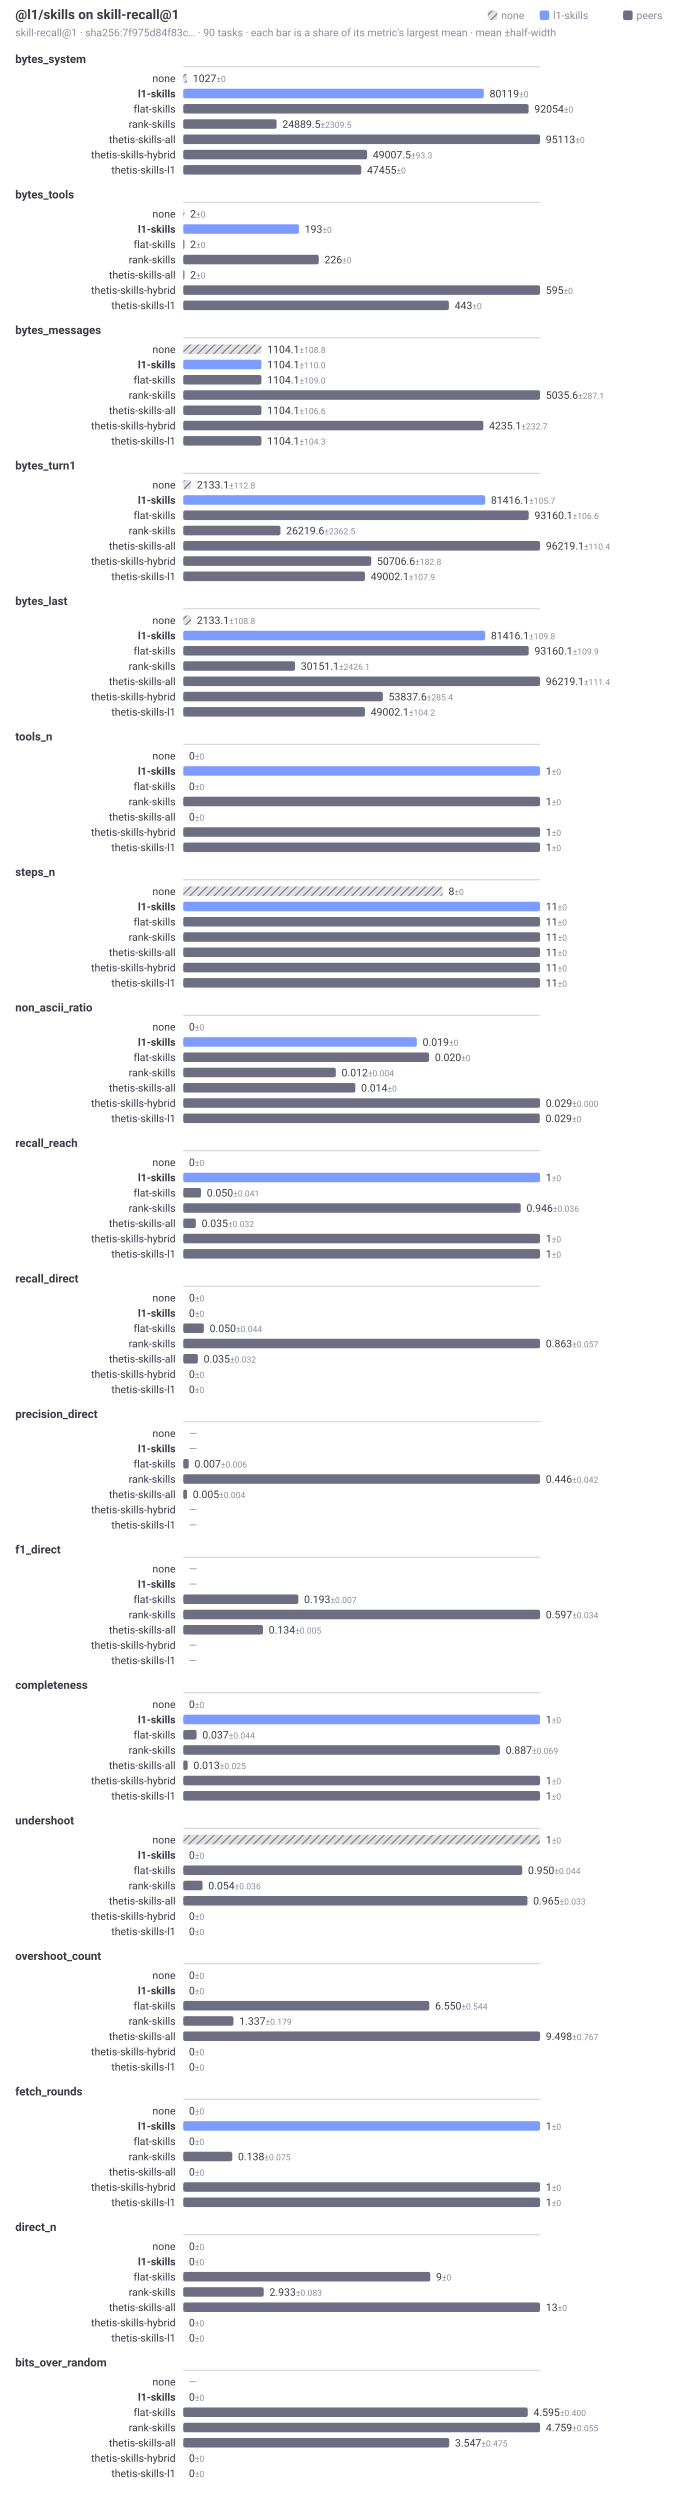
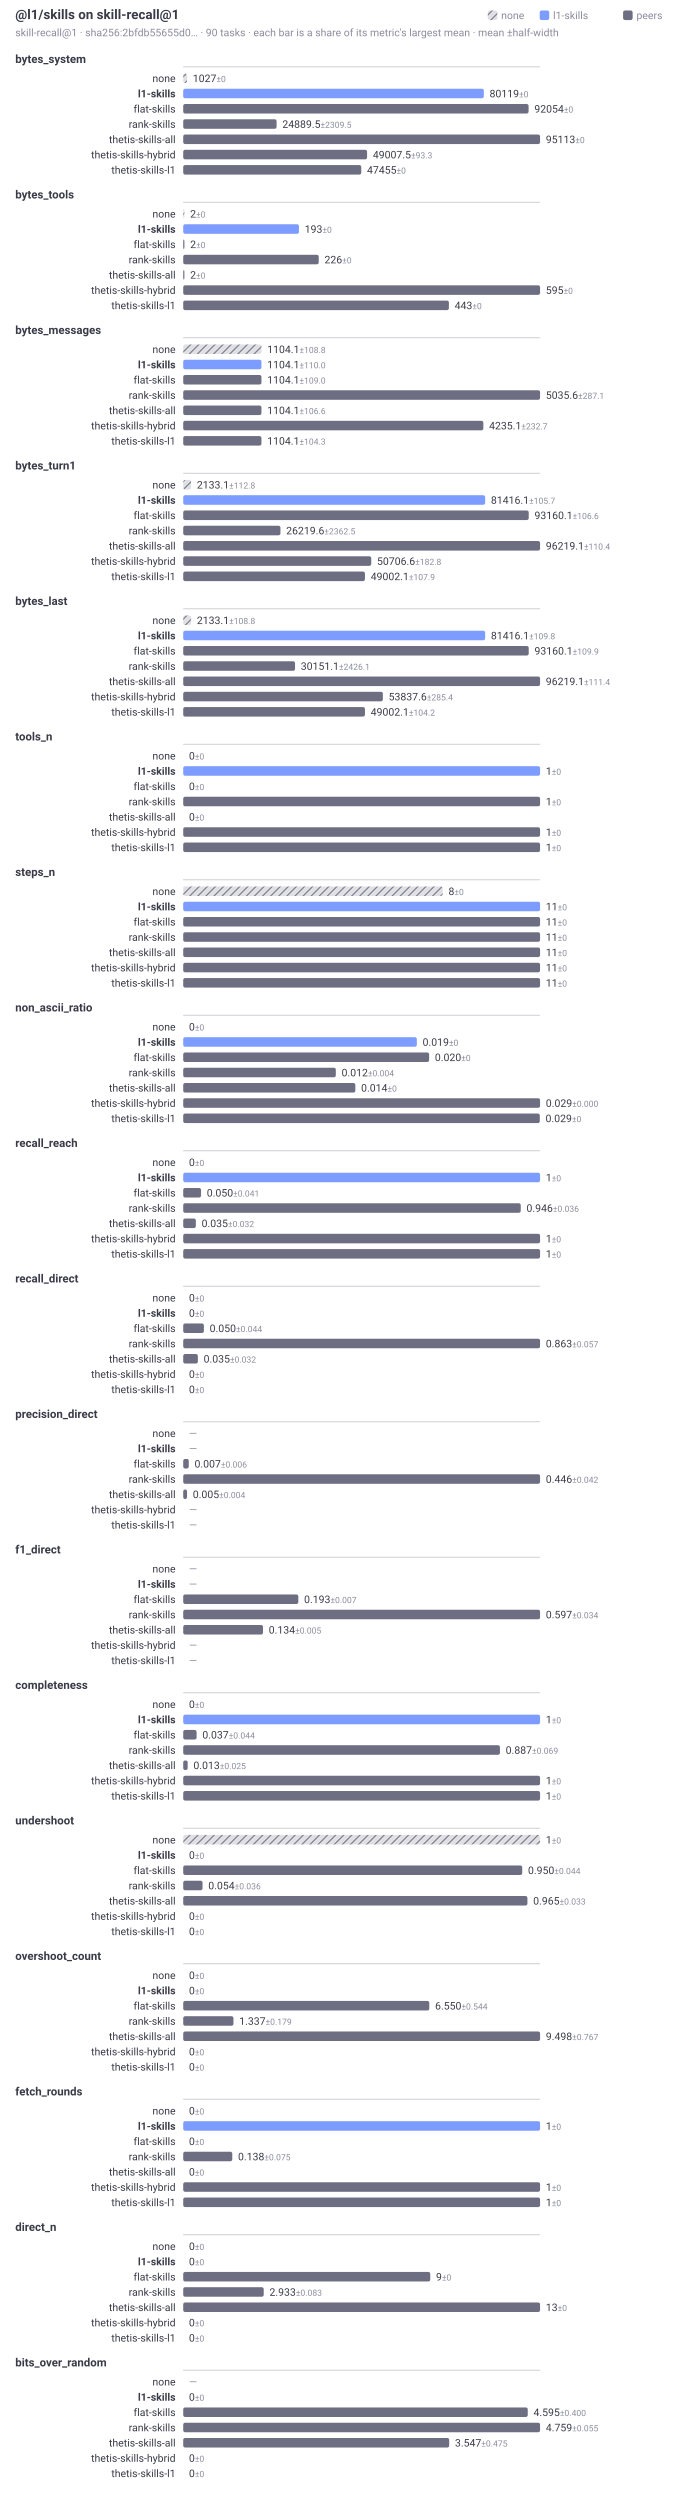
<svg xmlns="http://www.w3.org/2000/svg" width="720" height="2620" viewBox="0 0 720 2620" role="img" aria-labelledby="t d" font-family="system-ui, -apple-system, Segoe UI, Roboto, sans-serif">
  <style>.t{fill:#3a3a48}.f{fill:#8b8b9e}@media (prefers-color-scheme:dark){.t{fill:#d2d2dc}.f{fill:#9a9aae}}</style>
  <defs>
    <pattern id="hatch" width="6" height="6" patternUnits="userSpaceOnUse" patternTransform="rotate(45)">
      <rect width="6" height="6" fill="#6e6e82" fill-opacity="0.22" />
      <line x1="0" y1="0" x2="0" y2="6" stroke="#6e6e82" stroke-width="2" />
    </pattern>
  </defs>
  <text class="t" x="16" y="20" font-size="14" font-weight="600">@l1/skills on skill-recall@1</text>
-   <text class="f" x="16" y="38" font-size="11">skill-recall@1 · sha256:7f975d84f83c… · 90 tasks · each bar is a share of its metric's largest mean · mean ±half-width</text>
+   <text class="f" x="16" y="38" font-size="11">skill-recall@1 · sha256:2bfdb55655d0… · 90 tasks · each bar is a share of its metric's largest mean · mean ±half-width</text>
  <rect x="653" y="11" width="10" height="10" rx="2" fill="#6e6e82" />
  <text class="f" x="667" y="20" font-size="11">peers</text>
  <rect x="565.6" y="11" width="10" height="10" rx="2" fill="#7c9cff" />
  <text class="f" x="579.6" y="20" font-size="11">l1-skills</text>
  <rect x="511.2" y="11" width="10" height="10" rx="2" fill="url(#hatch)" />
  <text class="f" x="525.2" y="20" font-size="11">none</text>
  <text class="t" x="16" y="66" font-size="12" font-weight="600">bytes_system</text>
  <line x1="192" y1="70" x2="566" y2="70" stroke="#6e6e82" stroke-opacity="0.35" stroke-width="1" />
  <text class="t" x="184" y="86" font-size="11" text-anchor="end">none</text>
  <rect x="192" y="77" width="4.04" height="10" rx="2" fill="url(#hatch)" />
  <text class="t" x="202.04" y="86" font-size="11">1027<tspan class="f" font-size="9"> ±0</tspan>
  </text>
  <text class="t" x="184" y="102" font-size="11" text-anchor="end" font-weight="600">l1-skills</text>
  <rect x="192" y="93" width="315.04" height="10" rx="2" fill="#7c9cff" />
  <text class="t" x="513.04" y="102" font-size="11">80119<tspan class="f" font-size="9"> ±0</tspan>
  </text>
  <text class="t" x="184" y="118" font-size="11" text-anchor="end">flat-skills</text>
  <rect x="192" y="109" width="361.97" height="10" rx="2" fill="#6e6e82" />
  <text class="t" x="559.97" y="118" font-size="11">92054<tspan class="f" font-size="9"> ±0</tspan>
  </text>
  <text class="t" x="184" y="134" font-size="11" text-anchor="end">rank-skills</text>
  <rect x="192" y="125" width="97.87" height="10" rx="2" fill="#6e6e82" />
  <text class="t" x="295.87" y="134" font-size="11">24889.5<tspan class="f" font-size="9"> ±2309.5</tspan>
  </text>
  <text class="t" x="184" y="150" font-size="11" text-anchor="end">thetis-skills-all</text>
  <rect x="192" y="141" width="374" height="10" rx="2" fill="#6e6e82" />
  <text class="t" x="572" y="150" font-size="11">95113<tspan class="f" font-size="9"> ±0</tspan>
  </text>
  <text class="t" x="184" y="166" font-size="11" text-anchor="end">thetis-skills-hybrid</text>
  <rect x="192" y="157" width="192.71" height="10" rx="2" fill="#6e6e82" />
  <text class="t" x="390.71" y="166" font-size="11">49007.5<tspan class="f" font-size="9"> ±93.3</tspan>
  </text>
  <text class="t" x="184" y="182" font-size="11" text-anchor="end">thetis-skills-l1</text>
  <rect x="192" y="173" width="186.6" height="10" rx="2" fill="#6e6e82" />
  <text class="t" x="384.6" y="182" font-size="11">47455<tspan class="f" font-size="9"> ±0</tspan>
  </text>
  <text class="t" x="16" y="208" font-size="12" font-weight="600">bytes_tools</text>
  <line x1="192" y1="212" x2="566" y2="212" stroke="#6e6e82" stroke-opacity="0.35" stroke-width="1" />
  <text class="t" x="184" y="228" font-size="11" text-anchor="end">none</text>
  <rect x="192" y="219" width="1.26" height="10" rx="2" fill="url(#hatch)" />
  <text class="t" x="199.26" y="228" font-size="11">2<tspan class="f" font-size="9"> ±0</tspan>
  </text>
  <text class="t" x="184" y="244" font-size="11" text-anchor="end" font-weight="600">l1-skills</text>
  <rect x="192" y="235" width="121.31" height="10" rx="2" fill="#7c9cff" />
  <text class="t" x="319.31" y="244" font-size="11">193<tspan class="f" font-size="9"> ±0</tspan>
  </text>
  <text class="t" x="184" y="260" font-size="11" text-anchor="end">flat-skills</text>
  <rect x="192" y="251" width="1.26" height="10" rx="2" fill="#6e6e82" />
  <text class="t" x="199.26" y="260" font-size="11">2<tspan class="f" font-size="9"> ±0</tspan>
  </text>
  <text class="t" x="184" y="276" font-size="11" text-anchor="end">rank-skills</text>
  <rect x="192" y="267" width="142.06" height="10" rx="2" fill="#6e6e82" />
  <text class="t" x="340.06" y="276" font-size="11">226<tspan class="f" font-size="9"> ±0</tspan>
  </text>
  <text class="t" x="184" y="292" font-size="11" text-anchor="end">thetis-skills-all</text>
  <rect x="192" y="283" width="1.26" height="10" rx="2" fill="#6e6e82" />
  <text class="t" x="199.26" y="292" font-size="11">2<tspan class="f" font-size="9"> ±0</tspan>
  </text>
  <text class="t" x="184" y="308" font-size="11" text-anchor="end">thetis-skills-hybrid</text>
  <rect x="192" y="299" width="374" height="10" rx="2" fill="#6e6e82" />
  <text class="t" x="572" y="308" font-size="11">595<tspan class="f" font-size="9"> ±0</tspan>
  </text>
  <text class="t" x="184" y="324" font-size="11" text-anchor="end">thetis-skills-l1</text>
  <rect x="192" y="315" width="278.46" height="10" rx="2" fill="#6e6e82" />
  <text class="t" x="476.46" y="324" font-size="11">443<tspan class="f" font-size="9"> ±0</tspan>
  </text>
  <text class="t" x="16" y="350" font-size="12" font-weight="600">bytes_messages</text>
  <line x1="192" y1="354" x2="566" y2="354" stroke="#6e6e82" stroke-opacity="0.35" stroke-width="1" />
  <text class="t" x="184" y="370" font-size="11" text-anchor="end">none</text>
  <rect x="192" y="361" width="82" height="10" rx="2" fill="url(#hatch)" />
  <text class="t" x="280" y="370" font-size="11">1104.1<tspan class="f" font-size="9"> ±108.8</tspan>
  </text>
  <text class="t" x="184" y="386" font-size="11" text-anchor="end" font-weight="600">l1-skills</text>
  <rect x="192" y="377" width="82" height="10" rx="2" fill="#7c9cff" />
  <text class="t" x="280" y="386" font-size="11">1104.1<tspan class="f" font-size="9"> ±110.0</tspan>
  </text>
  <text class="t" x="184" y="402" font-size="11" text-anchor="end">flat-skills</text>
  <rect x="192" y="393" width="82" height="10" rx="2" fill="#6e6e82" />
  <text class="t" x="280" y="402" font-size="11">1104.1<tspan class="f" font-size="9"> ±109.0</tspan>
  </text>
  <text class="t" x="184" y="418" font-size="11" text-anchor="end">rank-skills</text>
  <rect x="192" y="409" width="374" height="10" rx="2" fill="#6e6e82" />
  <text class="t" x="572" y="418" font-size="11">5035.6<tspan class="f" font-size="9"> ±287.1</tspan>
  </text>
  <text class="t" x="184" y="434" font-size="11" text-anchor="end">thetis-skills-all</text>
  <rect x="192" y="425" width="82" height="10" rx="2" fill="#6e6e82" />
  <text class="t" x="280" y="434" font-size="11">1104.1<tspan class="f" font-size="9"> ±106.6</tspan>
  </text>
  <text class="t" x="184" y="450" font-size="11" text-anchor="end">thetis-skills-hybrid</text>
  <rect x="192" y="441" width="314.55" height="10" rx="2" fill="#6e6e82" />
  <text class="t" x="512.55" y="450" font-size="11">4235.1<tspan class="f" font-size="9"> ±232.7</tspan>
  </text>
  <text class="t" x="184" y="466" font-size="11" text-anchor="end">thetis-skills-l1</text>
  <rect x="192" y="457" width="82" height="10" rx="2" fill="#6e6e82" />
  <text class="t" x="280" y="466" font-size="11">1104.1<tspan class="f" font-size="9"> ±104.3</tspan>
  </text>
  <text class="t" x="16" y="492" font-size="12" font-weight="600">bytes_turn1</text>
  <line x1="192" y1="496" x2="566" y2="496" stroke="#6e6e82" stroke-opacity="0.35" stroke-width="1" />
  <text class="t" x="184" y="512" font-size="11" text-anchor="end">none</text>
  <rect x="192" y="503" width="8.29" height="10" rx="2" fill="url(#hatch)" />
  <text class="t" x="206.29" y="512" font-size="11">2133.1<tspan class="f" font-size="9"> ±112.8</tspan>
  </text>
  <text class="t" x="184" y="528" font-size="11" text-anchor="end" font-weight="600">l1-skills</text>
  <rect x="192" y="519" width="316.46" height="10" rx="2" fill="#7c9cff" />
  <text class="t" x="514.46" y="528" font-size="11">81416.1<tspan class="f" font-size="9"> ±105.7</tspan>
  </text>
  <text class="t" x="184" y="544" font-size="11" text-anchor="end">flat-skills</text>
  <rect x="192" y="535" width="362.11" height="10" rx="2" fill="#6e6e82" />
  <text class="t" x="560.11" y="544" font-size="11">93160.1<tspan class="f" font-size="9"> ±106.6</tspan>
  </text>
  <text class="t" x="184" y="560" font-size="11" text-anchor="end">rank-skills</text>
  <rect x="192" y="551" width="101.91" height="10" rx="2" fill="#6e6e82" />
  <text class="t" x="299.91" y="560" font-size="11">26219.6<tspan class="f" font-size="9"> ±2362.5</tspan>
  </text>
  <text class="t" x="184" y="576" font-size="11" text-anchor="end">thetis-skills-all</text>
  <rect x="192" y="567" width="374" height="10" rx="2" fill="#6e6e82" />
  <text class="t" x="572" y="576" font-size="11">96219.1<tspan class="f" font-size="9"> ±110.4</tspan>
  </text>
  <text class="t" x="184" y="592" font-size="11" text-anchor="end">thetis-skills-hybrid</text>
  <rect x="192" y="583" width="197.09" height="10" rx="2" fill="#6e6e82" />
  <text class="t" x="395.09" y="592" font-size="11">50706.6<tspan class="f" font-size="9"> ±182.8</tspan>
  </text>
  <text class="t" x="184" y="608" font-size="11" text-anchor="end">thetis-skills-l1</text>
  <rect x="192" y="599" width="190.47" height="10" rx="2" fill="#6e6e82" />
  <text class="t" x="388.47" y="608" font-size="11">49002.1<tspan class="f" font-size="9"> ±107.9</tspan>
  </text>
  <text class="t" x="16" y="634" font-size="12" font-weight="600">bytes_last</text>
  <line x1="192" y1="638" x2="566" y2="638" stroke="#6e6e82" stroke-opacity="0.35" stroke-width="1" />
  <text class="t" x="184" y="654" font-size="11" text-anchor="end">none</text>
  <rect x="192" y="645" width="8.29" height="10" rx="2" fill="url(#hatch)" />
  <text class="t" x="206.29" y="654" font-size="11">2133.1<tspan class="f" font-size="9"> ±108.8</tspan>
  </text>
  <text class="t" x="184" y="670" font-size="11" text-anchor="end" font-weight="600">l1-skills</text>
  <rect x="192" y="661" width="316.46" height="10" rx="2" fill="#7c9cff" />
  <text class="t" x="514.46" y="670" font-size="11">81416.1<tspan class="f" font-size="9"> ±109.8</tspan>
  </text>
  <text class="t" x="184" y="686" font-size="11" text-anchor="end">flat-skills</text>
  <rect x="192" y="677" width="362.11" height="10" rx="2" fill="#6e6e82" />
  <text class="t" x="560.11" y="686" font-size="11">93160.1<tspan class="f" font-size="9"> ±109.9</tspan>
  </text>
  <text class="t" x="184" y="702" font-size="11" text-anchor="end">rank-skills</text>
  <rect x="192" y="693" width="117.2" height="10" rx="2" fill="#6e6e82" />
  <text class="t" x="315.2" y="702" font-size="11">30151.1<tspan class="f" font-size="9"> ±2426.1</tspan>
  </text>
  <text class="t" x="184" y="718" font-size="11" text-anchor="end">thetis-skills-all</text>
  <rect x="192" y="709" width="374" height="10" rx="2" fill="#6e6e82" />
  <text class="t" x="572" y="718" font-size="11">96219.1<tspan class="f" font-size="9"> ±111.4</tspan>
  </text>
  <text class="t" x="184" y="734" font-size="11" text-anchor="end">thetis-skills-hybrid</text>
  <rect x="192" y="725" width="209.26" height="10" rx="2" fill="#6e6e82" />
  <text class="t" x="407.26" y="734" font-size="11">53837.6<tspan class="f" font-size="9"> ±285.4</tspan>
  </text>
  <text class="t" x="184" y="750" font-size="11" text-anchor="end">thetis-skills-l1</text>
  <rect x="192" y="741" width="190.47" height="10" rx="2" fill="#6e6e82" />
  <text class="t" x="388.47" y="750" font-size="11">49002.1<tspan class="f" font-size="9"> ±104.2</tspan>
  </text>
  <text class="t" x="16" y="776" font-size="12" font-weight="600">tools_n</text>
  <line x1="192" y1="780" x2="566" y2="780" stroke="#6e6e82" stroke-opacity="0.35" stroke-width="1" />
  <text class="t" x="184" y="796" font-size="11" text-anchor="end">none</text>
  <rect x="192" y="787" width="0" height="10" rx="2" fill="url(#hatch)" />
  <text class="t" x="198" y="796" font-size="11">0<tspan class="f" font-size="9"> ±0</tspan>
  </text>
  <text class="t" x="184" y="812" font-size="11" text-anchor="end" font-weight="600">l1-skills</text>
  <rect x="192" y="803" width="374" height="10" rx="2" fill="#7c9cff" />
  <text class="t" x="572" y="812" font-size="11">1<tspan class="f" font-size="9"> ±0</tspan>
  </text>
  <text class="t" x="184" y="828" font-size="11" text-anchor="end">flat-skills</text>
  <rect x="192" y="819" width="0" height="10" rx="2" fill="#6e6e82" />
  <text class="t" x="198" y="828" font-size="11">0<tspan class="f" font-size="9"> ±0</tspan>
  </text>
  <text class="t" x="184" y="844" font-size="11" text-anchor="end">rank-skills</text>
  <rect x="192" y="835" width="374" height="10" rx="2" fill="#6e6e82" />
  <text class="t" x="572" y="844" font-size="11">1<tspan class="f" font-size="9"> ±0</tspan>
  </text>
  <text class="t" x="184" y="860" font-size="11" text-anchor="end">thetis-skills-all</text>
  <rect x="192" y="851" width="0" height="10" rx="2" fill="#6e6e82" />
  <text class="t" x="198" y="860" font-size="11">0<tspan class="f" font-size="9"> ±0</tspan>
  </text>
  <text class="t" x="184" y="876" font-size="11" text-anchor="end">thetis-skills-hybrid</text>
  <rect x="192" y="867" width="374" height="10" rx="2" fill="#6e6e82" />
  <text class="t" x="572" y="876" font-size="11">1<tspan class="f" font-size="9"> ±0</tspan>
  </text>
  <text class="t" x="184" y="892" font-size="11" text-anchor="end">thetis-skills-l1</text>
  <rect x="192" y="883" width="374" height="10" rx="2" fill="#6e6e82" />
  <text class="t" x="572" y="892" font-size="11">1<tspan class="f" font-size="9"> ±0</tspan>
  </text>
  <text class="t" x="16" y="918" font-size="12" font-weight="600">steps_n</text>
  <line x1="192" y1="922" x2="566" y2="922" stroke="#6e6e82" stroke-opacity="0.35" stroke-width="1" />
  <text class="t" x="184" y="938" font-size="11" text-anchor="end">none</text>
  <rect x="192" y="929" width="272" height="10" rx="2" fill="url(#hatch)" />
  <text class="t" x="470" y="938" font-size="11">8<tspan class="f" font-size="9"> ±0</tspan>
  </text>
  <text class="t" x="184" y="954" font-size="11" text-anchor="end" font-weight="600">l1-skills</text>
  <rect x="192" y="945" width="374" height="10" rx="2" fill="#7c9cff" />
  <text class="t" x="572" y="954" font-size="11">11<tspan class="f" font-size="9"> ±0</tspan>
  </text>
  <text class="t" x="184" y="970" font-size="11" text-anchor="end">flat-skills</text>
  <rect x="192" y="961" width="374" height="10" rx="2" fill="#6e6e82" />
  <text class="t" x="572" y="970" font-size="11">11<tspan class="f" font-size="9"> ±0</tspan>
  </text>
  <text class="t" x="184" y="986" font-size="11" text-anchor="end">rank-skills</text>
  <rect x="192" y="977" width="374" height="10" rx="2" fill="#6e6e82" />
  <text class="t" x="572" y="986" font-size="11">11<tspan class="f" font-size="9"> ±0</tspan>
  </text>
  <text class="t" x="184" y="1002" font-size="11" text-anchor="end">thetis-skills-all</text>
  <rect x="192" y="993" width="374" height="10" rx="2" fill="#6e6e82" />
  <text class="t" x="572" y="1002" font-size="11">11<tspan class="f" font-size="9"> ±0</tspan>
  </text>
  <text class="t" x="184" y="1018" font-size="11" text-anchor="end">thetis-skills-hybrid</text>
  <rect x="192" y="1009" width="374" height="10" rx="2" fill="#6e6e82" />
  <text class="t" x="572" y="1018" font-size="11">11<tspan class="f" font-size="9"> ±0</tspan>
  </text>
  <text class="t" x="184" y="1034" font-size="11" text-anchor="end">thetis-skills-l1</text>
  <rect x="192" y="1025" width="374" height="10" rx="2" fill="#6e6e82" />
  <text class="t" x="572" y="1034" font-size="11">11<tspan class="f" font-size="9"> ±0</tspan>
  </text>
  <text class="t" x="16" y="1060" font-size="12" font-weight="600">non_ascii_ratio</text>
  <line x1="192" y1="1064" x2="566" y2="1064" stroke="#6e6e82" stroke-opacity="0.35" stroke-width="1" />
  <text class="t" x="184" y="1080" font-size="11" text-anchor="end">none</text>
  <rect x="192" y="1071" width="0" height="10" rx="2" fill="url(#hatch)" />
  <text class="t" x="198" y="1080" font-size="11">0<tspan class="f" font-size="9"> ±0</tspan>
  </text>
  <text class="t" x="184" y="1096" font-size="11" text-anchor="end" font-weight="600">l1-skills</text>
  <rect x="192" y="1087" width="244.85" height="10" rx="2" fill="#7c9cff" />
  <text class="t" x="442.85" y="1096" font-size="11">0.019<tspan class="f" font-size="9"> ±0</tspan>
  </text>
  <text class="t" x="184" y="1112" font-size="11" text-anchor="end">flat-skills</text>
  <rect x="192" y="1103" width="257.73" height="10" rx="2" fill="#6e6e82" />
  <text class="t" x="455.73" y="1112" font-size="11">0.020<tspan class="f" font-size="9"> ±0</tspan>
  </text>
  <text class="t" x="184" y="1128" font-size="11" text-anchor="end">rank-skills</text>
  <rect x="192" y="1119" width="159.94" height="10" rx="2" fill="#6e6e82" />
  <text class="t" x="357.94" y="1128" font-size="11">0.012<tspan class="f" font-size="9"> ±0.004</tspan>
  </text>
  <text class="t" x="184" y="1144" font-size="11" text-anchor="end">thetis-skills-all</text>
  <rect x="192" y="1135" width="180.41" height="10" rx="2" fill="#6e6e82" />
  <text class="t" x="378.41" y="1144" font-size="11">0.014<tspan class="f" font-size="9"> ±0</tspan>
  </text>
  <text class="t" x="184" y="1160" font-size="11" text-anchor="end">thetis-skills-hybrid</text>
  <rect x="192" y="1151" width="374" height="10" rx="2" fill="#6e6e82" />
  <text class="t" x="572" y="1160" font-size="11">0.029<tspan class="f" font-size="9"> ±0.000</tspan>
  </text>
  <text class="t" x="184" y="1176" font-size="11" text-anchor="end">thetis-skills-l1</text>
  <rect x="192" y="1167" width="373.71" height="10" rx="2" fill="#6e6e82" />
  <text class="t" x="571.71" y="1176" font-size="11">0.029<tspan class="f" font-size="9"> ±0</tspan>
  </text>
  <text class="t" x="16" y="1202" font-size="12" font-weight="600">recall_reach</text>
  <line x1="192" y1="1206" x2="566" y2="1206" stroke="#6e6e82" stroke-opacity="0.35" stroke-width="1" />
  <text class="t" x="184" y="1222" font-size="11" text-anchor="end">none</text>
  <rect x="192" y="1213" width="0" height="10" rx="2" fill="url(#hatch)" />
  <text class="t" x="198" y="1222" font-size="11">0<tspan class="f" font-size="9"> ±0</tspan>
  </text>
  <text class="t" x="184" y="1238" font-size="11" text-anchor="end" font-weight="600">l1-skills</text>
  <rect x="192" y="1229" width="374" height="10" rx="2" fill="#7c9cff" />
  <text class="t" x="572" y="1238" font-size="11">1<tspan class="f" font-size="9"> ±0</tspan>
  </text>
  <text class="t" x="184" y="1254" font-size="11" text-anchor="end">flat-skills</text>
  <rect x="192" y="1245" width="18.7" height="10" rx="2" fill="#6e6e82" />
  <text class="t" x="216.7" y="1254" font-size="11">0.050<tspan class="f" font-size="9"> ±0.041</tspan>
  </text>
  <text class="t" x="184" y="1270" font-size="11" text-anchor="end">rank-skills</text>
  <rect x="192" y="1261" width="353.74" height="10" rx="2" fill="#6e6e82" />
  <text class="t" x="551.74" y="1270" font-size="11">0.946<tspan class="f" font-size="9"> ±0.036</tspan>
  </text>
  <text class="t" x="184" y="1286" font-size="11" text-anchor="end">thetis-skills-all</text>
  <rect x="192" y="1277" width="13.25" height="10" rx="2" fill="#6e6e82" />
  <text class="t" x="211.25" y="1286" font-size="11">0.035<tspan class="f" font-size="9"> ±0.032</tspan>
  </text>
  <text class="t" x="184" y="1302" font-size="11" text-anchor="end">thetis-skills-hybrid</text>
  <rect x="192" y="1293" width="374" height="10" rx="2" fill="#6e6e82" />
  <text class="t" x="572" y="1302" font-size="11">1<tspan class="f" font-size="9"> ±0</tspan>
  </text>
  <text class="t" x="184" y="1318" font-size="11" text-anchor="end">thetis-skills-l1</text>
  <rect x="192" y="1309" width="374" height="10" rx="2" fill="#6e6e82" />
  <text class="t" x="572" y="1318" font-size="11">1<tspan class="f" font-size="9"> ±0</tspan>
  </text>
  <text class="t" x="16" y="1344" font-size="12" font-weight="600">recall_direct</text>
  <line x1="192" y1="1348" x2="566" y2="1348" stroke="#6e6e82" stroke-opacity="0.35" stroke-width="1" />
  <text class="t" x="184" y="1364" font-size="11" text-anchor="end">none</text>
  <rect x="192" y="1355" width="0" height="10" rx="2" fill="url(#hatch)" />
  <text class="t" x="198" y="1364" font-size="11">0<tspan class="f" font-size="9"> ±0</tspan>
  </text>
  <text class="t" x="184" y="1380" font-size="11" text-anchor="end" font-weight="600">l1-skills</text>
  <rect x="192" y="1371" width="0" height="10" rx="2" fill="#7c9cff" />
  <text class="t" x="198" y="1380" font-size="11">0<tspan class="f" font-size="9"> ±0</tspan>
  </text>
  <text class="t" x="184" y="1396" font-size="11" text-anchor="end">flat-skills</text>
  <rect x="192" y="1387" width="21.68" height="10" rx="2" fill="#6e6e82" />
  <text class="t" x="219.68" y="1396" font-size="11">0.050<tspan class="f" font-size="9"> ±0.044</tspan>
  </text>
  <text class="t" x="184" y="1412" font-size="11" text-anchor="end">rank-skills</text>
  <rect x="192" y="1403" width="374" height="10" rx="2" fill="#6e6e82" />
  <text class="t" x="572" y="1412" font-size="11">0.863<tspan class="f" font-size="9"> ±0.057</tspan>
  </text>
  <text class="t" x="184" y="1428" font-size="11" text-anchor="end">thetis-skills-all</text>
  <rect x="192" y="1419" width="15.36" height="10" rx="2" fill="#6e6e82" />
  <text class="t" x="213.36" y="1428" font-size="11">0.035<tspan class="f" font-size="9"> ±0.032</tspan>
  </text>
  <text class="t" x="184" y="1444" font-size="11" text-anchor="end">thetis-skills-hybrid</text>
  <rect x="192" y="1435" width="0" height="10" rx="2" fill="#6e6e82" />
  <text class="t" x="198" y="1444" font-size="11">0<tspan class="f" font-size="9"> ±0</tspan>
  </text>
  <text class="t" x="184" y="1460" font-size="11" text-anchor="end">thetis-skills-l1</text>
  <rect x="192" y="1451" width="0" height="10" rx="2" fill="#6e6e82" />
  <text class="t" x="198" y="1460" font-size="11">0<tspan class="f" font-size="9"> ±0</tspan>
  </text>
  <text class="t" x="16" y="1486" font-size="12" font-weight="600">precision_direct</text>
  <line x1="192" y1="1490" x2="566" y2="1490" stroke="#6e6e82" stroke-opacity="0.35" stroke-width="1" />
  <text class="t" x="184" y="1506" font-size="11" text-anchor="end">none</text>
  <rect x="192" y="1497" width="0" height="10" rx="2" fill="url(#hatch)" />
  <text class="f" x="198" y="1506" font-size="11">—</text>
  <text class="t" x="184" y="1522" font-size="11" text-anchor="end" font-weight="600">l1-skills</text>
  <rect x="192" y="1513" width="0" height="10" rx="2" fill="#7c9cff" />
  <text class="f" x="198" y="1522" font-size="11">—</text>
  <text class="t" x="184" y="1538" font-size="11" text-anchor="end">flat-skills</text>
  <rect x="192" y="1529" width="5.83" height="10" rx="2" fill="#6e6e82" />
  <text class="t" x="203.83" y="1538" font-size="11">0.007<tspan class="f" font-size="9"> ±0.006</tspan>
  </text>
  <text class="t" x="184" y="1554" font-size="11" text-anchor="end">rank-skills</text>
  <rect x="192" y="1545" width="374" height="10" rx="2" fill="#6e6e82" />
  <text class="t" x="572" y="1554" font-size="11">0.446<tspan class="f" font-size="9"> ±0.042</tspan>
  </text>
  <text class="t" x="184" y="1570" font-size="11" text-anchor="end">thetis-skills-all</text>
  <rect x="192" y="1561" width="4.03" height="10" rx="2" fill="#6e6e82" />
  <text class="t" x="202.03" y="1570" font-size="11">0.005<tspan class="f" font-size="9"> ±0.004</tspan>
  </text>
  <text class="t" x="184" y="1586" font-size="11" text-anchor="end">thetis-skills-hybrid</text>
  <rect x="192" y="1577" width="0" height="10" rx="2" fill="#6e6e82" />
  <text class="f" x="198" y="1586" font-size="11">—</text>
  <text class="t" x="184" y="1602" font-size="11" text-anchor="end">thetis-skills-l1</text>
  <rect x="192" y="1593" width="0" height="10" rx="2" fill="#6e6e82" />
  <text class="f" x="198" y="1602" font-size="11">—</text>
  <text class="t" x="16" y="1628" font-size="12" font-weight="600">f1_direct</text>
  <line x1="192" y1="1632" x2="566" y2="1632" stroke="#6e6e82" stroke-opacity="0.35" stroke-width="1" />
  <text class="t" x="184" y="1648" font-size="11" text-anchor="end">none</text>
  <rect x="192" y="1639" width="0" height="10" rx="2" fill="url(#hatch)" />
  <text class="f" x="198" y="1648" font-size="11">—</text>
  <text class="t" x="184" y="1664" font-size="11" text-anchor="end" font-weight="600">l1-skills</text>
  <rect x="192" y="1655" width="0" height="10" rx="2" fill="#7c9cff" />
  <text class="f" x="198" y="1664" font-size="11">—</text>
  <text class="t" x="184" y="1680" font-size="11" text-anchor="end">flat-skills</text>
  <rect x="192" y="1671" width="120.66" height="10" rx="2" fill="#6e6e82" />
  <text class="t" x="318.66" y="1680" font-size="11">0.193<tspan class="f" font-size="9"> ±0.007</tspan>
  </text>
  <text class="t" x="184" y="1696" font-size="11" text-anchor="end">rank-skills</text>
  <rect x="192" y="1687" width="374" height="10" rx="2" fill="#6e6e82" />
  <text class="t" x="572" y="1696" font-size="11">0.597<tspan class="f" font-size="9"> ±0.034</tspan>
  </text>
  <text class="t" x="184" y="1712" font-size="11" text-anchor="end">thetis-skills-all</text>
  <rect x="192" y="1703" width="83.63" height="10" rx="2" fill="#6e6e82" />
  <text class="t" x="281.63" y="1712" font-size="11">0.134<tspan class="f" font-size="9"> ±0.005</tspan>
  </text>
  <text class="t" x="184" y="1728" font-size="11" text-anchor="end">thetis-skills-hybrid</text>
  <rect x="192" y="1719" width="0" height="10" rx="2" fill="#6e6e82" />
  <text class="f" x="198" y="1728" font-size="11">—</text>
  <text class="t" x="184" y="1744" font-size="11" text-anchor="end">thetis-skills-l1</text>
  <rect x="192" y="1735" width="0" height="10" rx="2" fill="#6e6e82" />
  <text class="f" x="198" y="1744" font-size="11">—</text>
  <text class="t" x="16" y="1770" font-size="12" font-weight="600">completeness</text>
  <line x1="192" y1="1774" x2="566" y2="1774" stroke="#6e6e82" stroke-opacity="0.35" stroke-width="1" />
  <text class="t" x="184" y="1790" font-size="11" text-anchor="end">none</text>
  <rect x="192" y="1781" width="0" height="10" rx="2" fill="url(#hatch)" />
  <text class="t" x="198" y="1790" font-size="11">0<tspan class="f" font-size="9"> ±0</tspan>
  </text>
  <text class="t" x="184" y="1806" font-size="11" text-anchor="end" font-weight="600">l1-skills</text>
  <rect x="192" y="1797" width="374" height="10" rx="2" fill="#7c9cff" />
  <text class="t" x="572" y="1806" font-size="11">1<tspan class="f" font-size="9"> ±0</tspan>
  </text>
  <text class="t" x="184" y="1822" font-size="11" text-anchor="end">flat-skills</text>
  <rect x="192" y="1813" width="14.03" height="10" rx="2" fill="#6e6e82" />
  <text class="t" x="212.03" y="1822" font-size="11">0.037<tspan class="f" font-size="9"> ±0.044</tspan>
  </text>
  <text class="t" x="184" y="1838" font-size="11" text-anchor="end">rank-skills</text>
  <rect x="192" y="1829" width="331.93" height="10" rx="2" fill="#6e6e82" />
  <text class="t" x="529.92" y="1838" font-size="11">0.887<tspan class="f" font-size="9"> ±0.069</tspan>
  </text>
  <text class="t" x="184" y="1854" font-size="11" text-anchor="end">thetis-skills-all</text>
  <rect x="192" y="1845" width="4.68" height="10" rx="2" fill="#6e6e82" />
  <text class="t" x="202.68" y="1854" font-size="11">0.013<tspan class="f" font-size="9"> ±0.025</tspan>
  </text>
  <text class="t" x="184" y="1870" font-size="11" text-anchor="end">thetis-skills-hybrid</text>
  <rect x="192" y="1861" width="374" height="10" rx="2" fill="#6e6e82" />
  <text class="t" x="572" y="1870" font-size="11">1<tspan class="f" font-size="9"> ±0</tspan>
  </text>
  <text class="t" x="184" y="1886" font-size="11" text-anchor="end">thetis-skills-l1</text>
  <rect x="192" y="1877" width="374" height="10" rx="2" fill="#6e6e82" />
  <text class="t" x="572" y="1886" font-size="11">1<tspan class="f" font-size="9"> ±0</tspan>
  </text>
  <text class="t" x="16" y="1912" font-size="12" font-weight="600">undershoot</text>
  <line x1="192" y1="1916" x2="566" y2="1916" stroke="#6e6e82" stroke-opacity="0.35" stroke-width="1" />
  <text class="t" x="184" y="1932" font-size="11" text-anchor="end">none</text>
  <rect x="192" y="1923" width="374" height="10" rx="2" fill="url(#hatch)" />
  <text class="t" x="572" y="1932" font-size="11">1<tspan class="f" font-size="9"> ±0</tspan>
  </text>
  <text class="t" x="184" y="1948" font-size="11" text-anchor="end" font-weight="600">l1-skills</text>
  <rect x="192" y="1939" width="0" height="10" rx="2" fill="#7c9cff" />
  <text class="t" x="198" y="1948" font-size="11">0<tspan class="f" font-size="9"> ±0</tspan>
  </text>
  <text class="t" x="184" y="1964" font-size="11" text-anchor="end">flat-skills</text>
  <rect x="192" y="1955" width="355.3" height="10" rx="2" fill="#6e6e82" />
  <text class="t" x="553.3" y="1964" font-size="11">0.950<tspan class="f" font-size="9"> ±0.044</tspan>
  </text>
  <text class="t" x="184" y="1980" font-size="11" text-anchor="end">rank-skills</text>
  <rect x="192" y="1971" width="20.26" height="10" rx="2" fill="#6e6e82" />
  <text class="t" x="218.26" y="1980" font-size="11">0.054<tspan class="f" font-size="9"> ±0.036</tspan>
  </text>
  <text class="t" x="184" y="1996" font-size="11" text-anchor="end">thetis-skills-all</text>
  <rect x="192" y="1987" width="360.75" height="10" rx="2" fill="#6e6e82" />
  <text class="t" x="558.75" y="1996" font-size="11">0.965<tspan class="f" font-size="9"> ±0.033</tspan>
  </text>
  <text class="t" x="184" y="2012" font-size="11" text-anchor="end">thetis-skills-hybrid</text>
  <rect x="192" y="2003" width="0" height="10" rx="2" fill="#6e6e82" />
  <text class="t" x="198" y="2012" font-size="11">0<tspan class="f" font-size="9"> ±0</tspan>
  </text>
  <text class="t" x="184" y="2028" font-size="11" text-anchor="end">thetis-skills-l1</text>
  <rect x="192" y="2019" width="0" height="10" rx="2" fill="#6e6e82" />
  <text class="t" x="198" y="2028" font-size="11">0<tspan class="f" font-size="9"> ±0</tspan>
  </text>
  <text class="t" x="16" y="2054" font-size="12" font-weight="600">overshoot_count</text>
  <line x1="192" y1="2058" x2="566" y2="2058" stroke="#6e6e82" stroke-opacity="0.35" stroke-width="1" />
  <text class="t" x="184" y="2074" font-size="11" text-anchor="end">none</text>
  <rect x="192" y="2065" width="0" height="10" rx="2" fill="url(#hatch)" />
  <text class="t" x="198" y="2074" font-size="11">0<tspan class="f" font-size="9"> ±0</tspan>
  </text>
  <text class="t" x="184" y="2090" font-size="11" text-anchor="end" font-weight="600">l1-skills</text>
  <rect x="192" y="2081" width="0" height="10" rx="2" fill="#7c9cff" />
  <text class="t" x="198" y="2090" font-size="11">0<tspan class="f" font-size="9"> ±0</tspan>
  </text>
  <text class="t" x="184" y="2106" font-size="11" text-anchor="end">flat-skills</text>
  <rect x="192" y="2097" width="257.92" height="10" rx="2" fill="#6e6e82" />
  <text class="t" x="455.92" y="2106" font-size="11">6.550<tspan class="f" font-size="9"> ±0.544</tspan>
  </text>
  <text class="t" x="184" y="2122" font-size="11" text-anchor="end">rank-skills</text>
  <rect x="192" y="2113" width="52.67" height="10" rx="2" fill="#6e6e82" />
  <text class="t" x="250.67" y="2122" font-size="11">1.337<tspan class="f" font-size="9"> ±0.179</tspan>
  </text>
  <text class="t" x="184" y="2138" font-size="11" text-anchor="end">thetis-skills-all</text>
  <rect x="192" y="2129" width="374" height="10" rx="2" fill="#6e6e82" />
  <text class="t" x="572" y="2138" font-size="11">9.498<tspan class="f" font-size="9"> ±0.767</tspan>
  </text>
  <text class="t" x="184" y="2154" font-size="11" text-anchor="end">thetis-skills-hybrid</text>
  <rect x="192" y="2145" width="0" height="10" rx="2" fill="#6e6e82" />
  <text class="t" x="198" y="2154" font-size="11">0<tspan class="f" font-size="9"> ±0</tspan>
  </text>
  <text class="t" x="184" y="2170" font-size="11" text-anchor="end">thetis-skills-l1</text>
  <rect x="192" y="2161" width="0" height="10" rx="2" fill="#6e6e82" />
  <text class="t" x="198" y="2170" font-size="11">0<tspan class="f" font-size="9"> ±0</tspan>
  </text>
  <text class="t" x="16" y="2196" font-size="12" font-weight="600">fetch_rounds</text>
  <line x1="192" y1="2200" x2="566" y2="2200" stroke="#6e6e82" stroke-opacity="0.35" stroke-width="1" />
  <text class="t" x="184" y="2216" font-size="11" text-anchor="end">none</text>
  <rect x="192" y="2207" width="0" height="10" rx="2" fill="url(#hatch)" />
  <text class="t" x="198" y="2216" font-size="11">0<tspan class="f" font-size="9"> ±0</tspan>
  </text>
  <text class="t" x="184" y="2232" font-size="11" text-anchor="end" font-weight="600">l1-skills</text>
  <rect x="192" y="2223" width="374" height="10" rx="2" fill="#7c9cff" />
  <text class="t" x="572" y="2232" font-size="11">1<tspan class="f" font-size="9"> ±0</tspan>
  </text>
  <text class="t" x="184" y="2248" font-size="11" text-anchor="end">flat-skills</text>
  <rect x="192" y="2239" width="0" height="10" rx="2" fill="#6e6e82" />
  <text class="t" x="198" y="2248" font-size="11">0<tspan class="f" font-size="9"> ±0</tspan>
  </text>
  <text class="t" x="184" y="2264" font-size="11" text-anchor="end">rank-skills</text>
  <rect x="192" y="2255" width="51.43" height="10" rx="2" fill="#6e6e82" />
  <text class="t" x="249.43" y="2264" font-size="11">0.138<tspan class="f" font-size="9"> ±0.075</tspan>
  </text>
  <text class="t" x="184" y="2280" font-size="11" text-anchor="end">thetis-skills-all</text>
  <rect x="192" y="2271" width="0" height="10" rx="2" fill="#6e6e82" />
  <text class="t" x="198" y="2280" font-size="11">0<tspan class="f" font-size="9"> ±0</tspan>
  </text>
  <text class="t" x="184" y="2296" font-size="11" text-anchor="end">thetis-skills-hybrid</text>
  <rect x="192" y="2287" width="374" height="10" rx="2" fill="#6e6e82" />
  <text class="t" x="572" y="2296" font-size="11">1<tspan class="f" font-size="9"> ±0</tspan>
  </text>
  <text class="t" x="184" y="2312" font-size="11" text-anchor="end">thetis-skills-l1</text>
  <rect x="192" y="2303" width="374" height="10" rx="2" fill="#6e6e82" />
  <text class="t" x="572" y="2312" font-size="11">1<tspan class="f" font-size="9"> ±0</tspan>
  </text>
  <text class="t" x="16" y="2338" font-size="12" font-weight="600">direct_n</text>
  <line x1="192" y1="2342" x2="566" y2="2342" stroke="#6e6e82" stroke-opacity="0.35" stroke-width="1" />
  <text class="t" x="184" y="2358" font-size="11" text-anchor="end">none</text>
  <rect x="192" y="2349" width="0" height="10" rx="2" fill="url(#hatch)" />
  <text class="t" x="198" y="2358" font-size="11">0<tspan class="f" font-size="9"> ±0</tspan>
  </text>
  <text class="t" x="184" y="2374" font-size="11" text-anchor="end" font-weight="600">l1-skills</text>
  <rect x="192" y="2365" width="0" height="10" rx="2" fill="#7c9cff" />
  <text class="t" x="198" y="2374" font-size="11">0<tspan class="f" font-size="9"> ±0</tspan>
  </text>
  <text class="t" x="184" y="2390" font-size="11" text-anchor="end">flat-skills</text>
  <rect x="192" y="2381" width="258.92" height="10" rx="2" fill="#6e6e82" />
  <text class="t" x="456.92" y="2390" font-size="11">9<tspan class="f" font-size="9"> ±0</tspan>
  </text>
  <text class="t" x="184" y="2406" font-size="11" text-anchor="end">rank-skills</text>
  <rect x="192" y="2397" width="84.39" height="10" rx="2" fill="#6e6e82" />
  <text class="t" x="282.39" y="2406" font-size="11">2.933<tspan class="f" font-size="9"> ±0.083</tspan>
  </text>
  <text class="t" x="184" y="2422" font-size="11" text-anchor="end">thetis-skills-all</text>
  <rect x="192" y="2413" width="374" height="10" rx="2" fill="#6e6e82" />
  <text class="t" x="572" y="2422" font-size="11">13<tspan class="f" font-size="9"> ±0</tspan>
  </text>
  <text class="t" x="184" y="2438" font-size="11" text-anchor="end">thetis-skills-hybrid</text>
  <rect x="192" y="2429" width="0" height="10" rx="2" fill="#6e6e82" />
  <text class="t" x="198" y="2438" font-size="11">0<tspan class="f" font-size="9"> ±0</tspan>
  </text>
  <text class="t" x="184" y="2454" font-size="11" text-anchor="end">thetis-skills-l1</text>
  <rect x="192" y="2445" width="0" height="10" rx="2" fill="#6e6e82" />
  <text class="t" x="198" y="2454" font-size="11">0<tspan class="f" font-size="9"> ±0</tspan>
  </text>
  <text class="t" x="16" y="2480" font-size="12" font-weight="600">bits_over_random</text>
  <line x1="192" y1="2484" x2="566" y2="2484" stroke="#6e6e82" stroke-opacity="0.35" stroke-width="1" />
  <text class="t" x="184" y="2500" font-size="11" text-anchor="end">none</text>
  <rect x="192" y="2491" width="0" height="10" rx="2" fill="url(#hatch)" />
  <text class="f" x="198" y="2500" font-size="11">—</text>
  <text class="t" x="184" y="2516" font-size="11" text-anchor="end" font-weight="600">l1-skills</text>
  <rect x="192" y="2507" width="0" height="10" rx="2" fill="#7c9cff" />
  <text class="t" x="198" y="2516" font-size="11">0<tspan class="f" font-size="9"> ±0</tspan>
  </text>
  <text class="t" x="184" y="2532" font-size="11" text-anchor="end">flat-skills</text>
  <rect x="192" y="2523" width="361.09" height="10" rx="2" fill="#6e6e82" />
  <text class="t" x="559.09" y="2532" font-size="11">4.595<tspan class="f" font-size="9"> ±0.400</tspan>
  </text>
  <text class="t" x="184" y="2548" font-size="11" text-anchor="end">rank-skills</text>
  <rect x="192" y="2539" width="374" height="10" rx="2" fill="#6e6e82" />
  <text class="t" x="572" y="2548" font-size="11">4.759<tspan class="f" font-size="9"> ±0.055</tspan>
  </text>
  <text class="t" x="184" y="2564" font-size="11" text-anchor="end">thetis-skills-all</text>
  <rect x="192" y="2555" width="278.77" height="10" rx="2" fill="#6e6e82" />
  <text class="t" x="476.77" y="2564" font-size="11">3.547<tspan class="f" font-size="9"> ±0.475</tspan>
  </text>
  <text class="t" x="184" y="2580" font-size="11" text-anchor="end">thetis-skills-hybrid</text>
  <rect x="192" y="2571" width="0" height="10" rx="2" fill="#6e6e82" />
  <text class="t" x="198" y="2580" font-size="11">0<tspan class="f" font-size="9"> ±0</tspan>
  </text>
  <text class="t" x="184" y="2596" font-size="11" text-anchor="end">thetis-skills-l1</text>
  <rect x="192" y="2587" width="0" height="10" rx="2" fill="#6e6e82" />
  <text class="t" x="198" y="2596" font-size="11">0<tspan class="f" font-size="9"> ±0</tspan>
  </text>
</svg>
